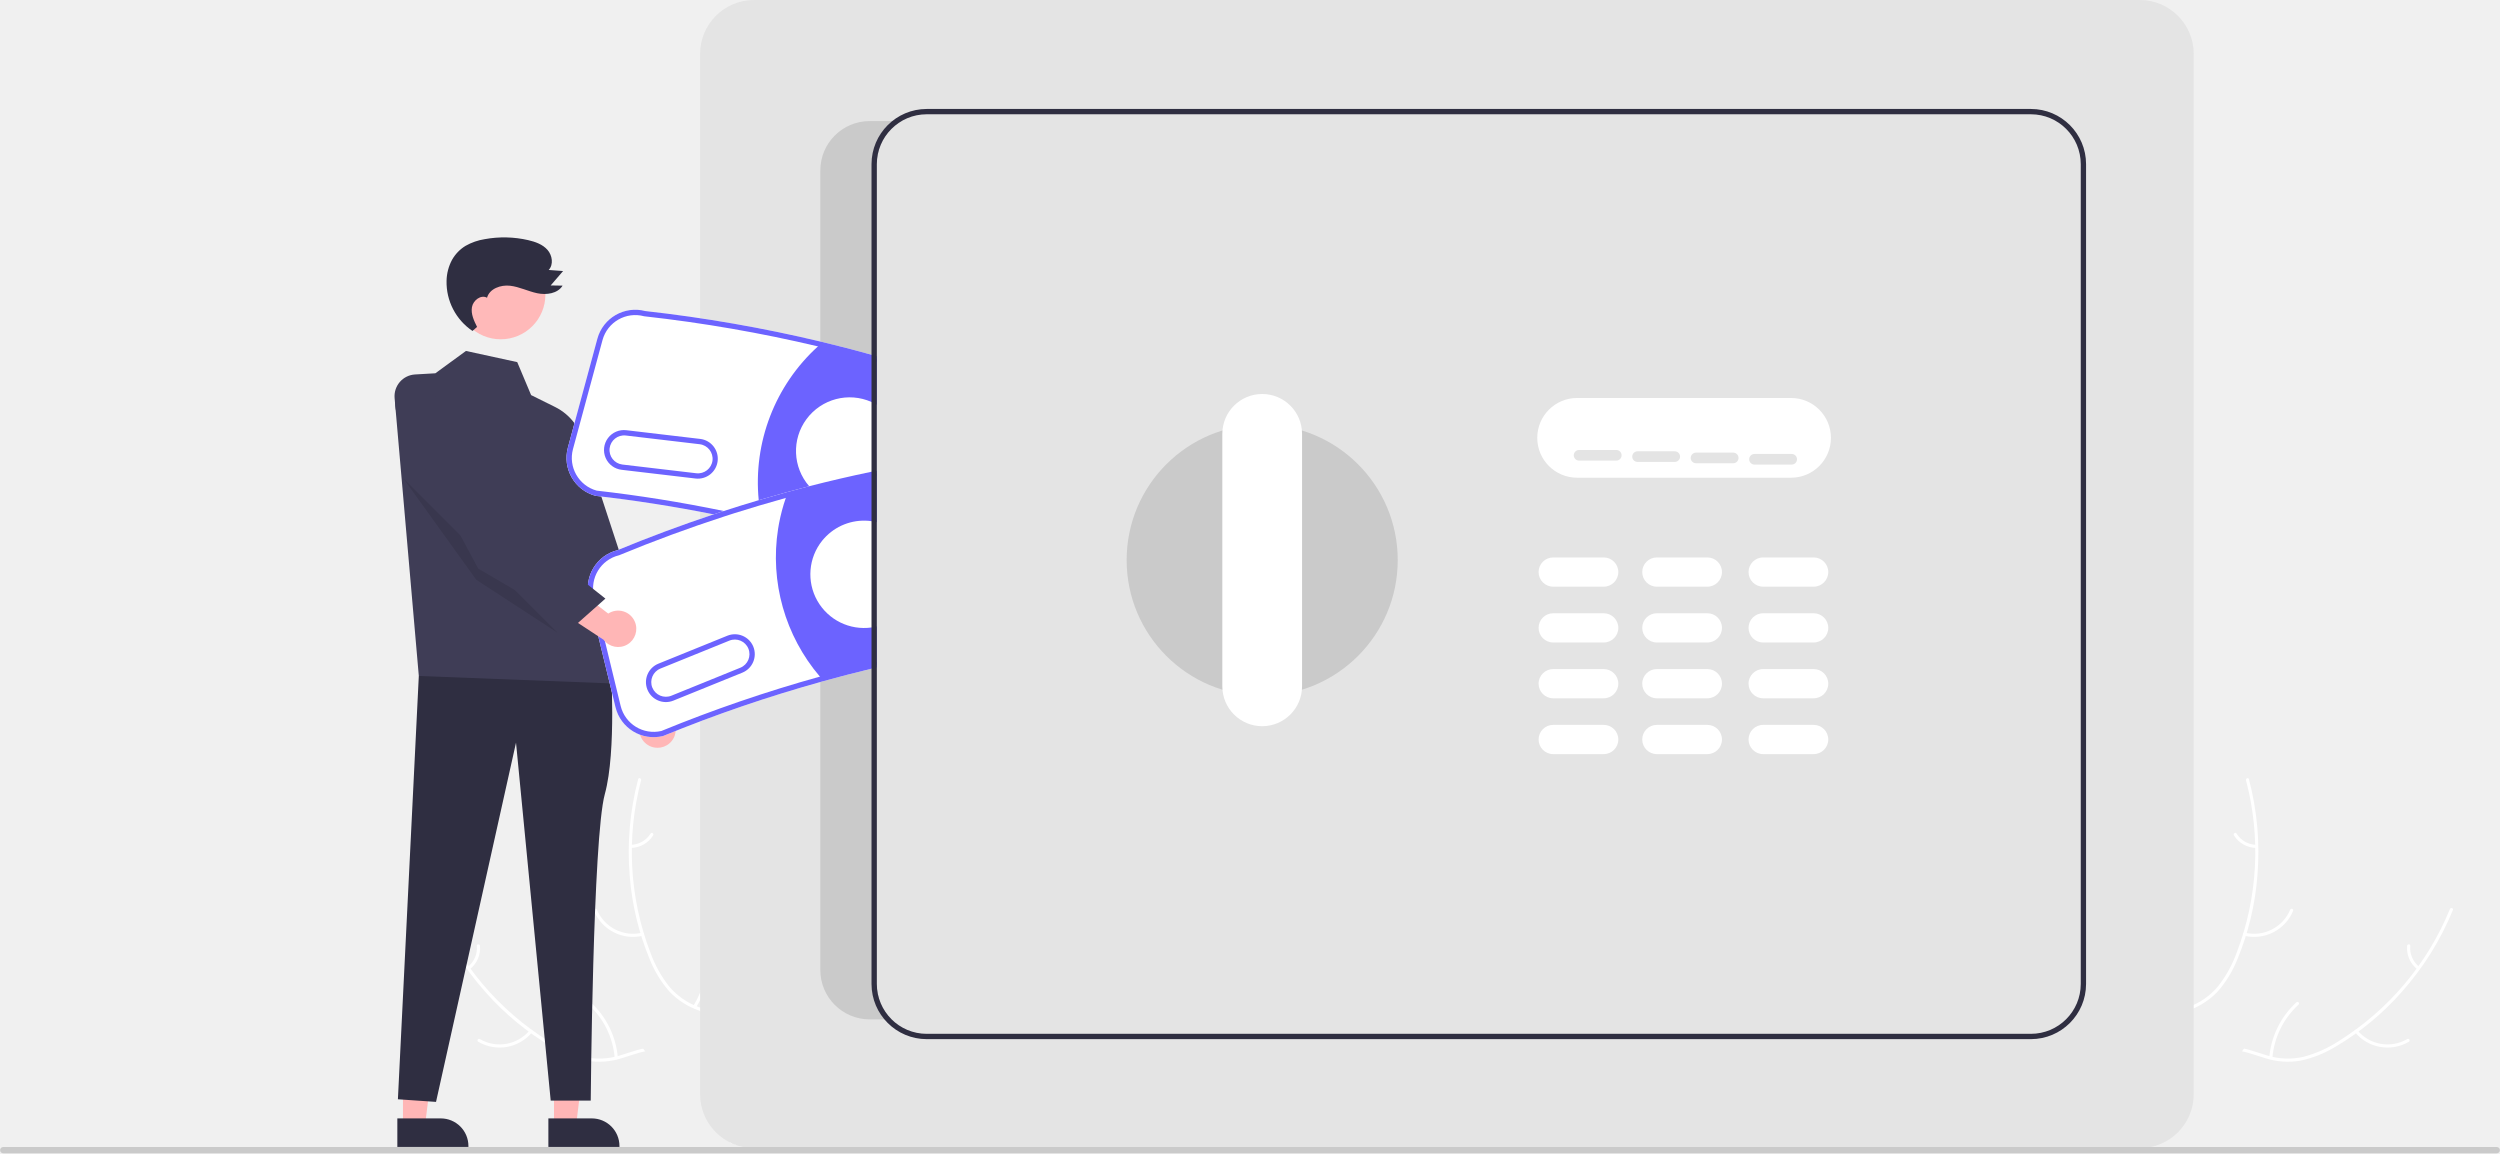
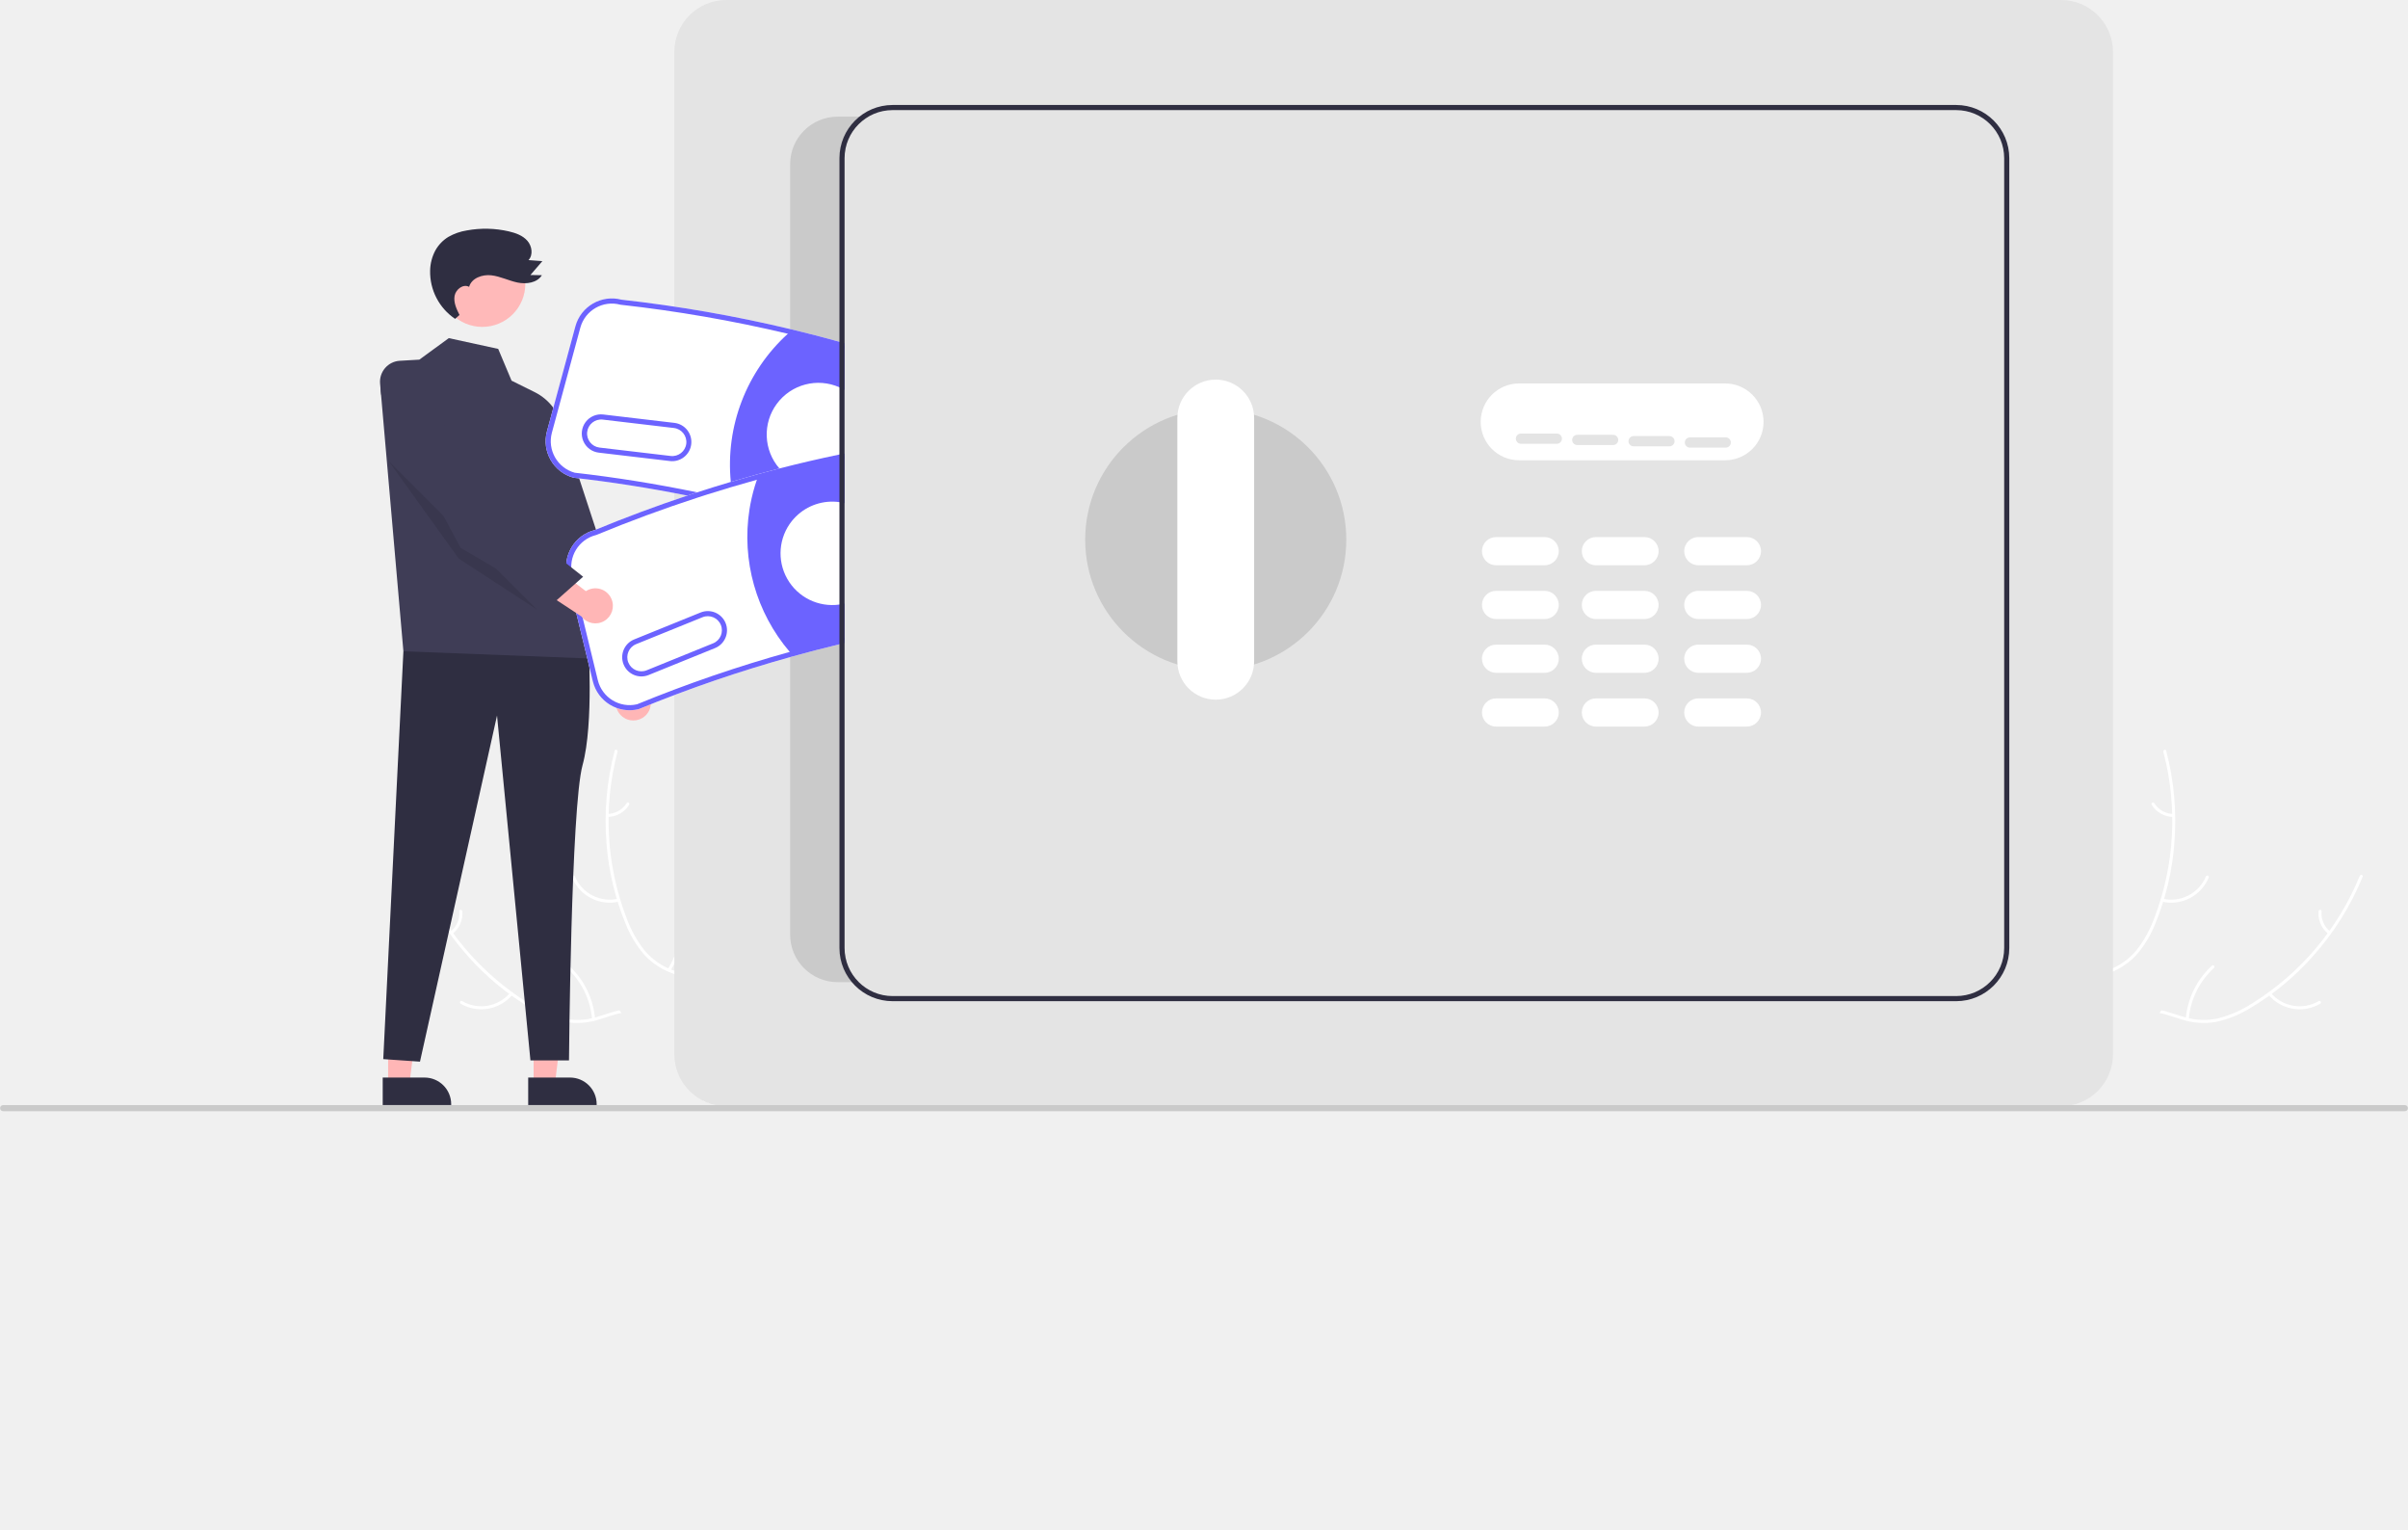
- <svg xmlns="http://www.w3.org/2000/svg" data-name="Layer 1" width="940.675" height="433.962" viewBox="0 0 940.675 433.962">
+ <svg xmlns="http://www.w3.org/2000/svg" data-name="Layer 1" width="940.675" height="597.175" viewBox="0 0 940.675 597.175">
  <path d="M329.153,642.833c-22.523-14.678-38.899-41.062-35.548-67.736a123.863,123.863,0,0,0,76.435,37.278c11.219,1.123,23.814,1.203,31.781,9.181,4.957,4.964,7.064,12.219,7.172,19.234.108,7.015-1.577,13.919-3.252,20.732l.412,1.702C379.287,662.231,351.676,657.511,329.153,642.833Z" transform="translate(-129.6623 -233.0189)" fill="#f0f0f0" />
  <path d="M294.169,575.092a105.87,105.87,0,0,0,42.013,49.777,45.591,45.591,0,0,0,13.057,5.792,26.149,26.149,0,0,0,13.752-.528c4.18-1.223,8.313-2.957,12.718-3.142a16.011,16.011,0,0,1,12.09,5.027c3.962,3.993,6.252,9.171,8.316,14.312,2.292,5.709,4.582,11.675,9.25,15.903.566.512-.262,1.36-.827.848-8.121-7.357-9.015-19.159-15.398-27.694-2.979-3.982-7.175-7.091-12.306-7.223-4.487-.115-8.751,1.67-12.972,2.945a27.903,27.903,0,0,1-13.427,1.017,42.148,42.148,0,0,1-13.232-5.269,102.713,102.713,0,0,1-24.765-20.427A107.747,107.747,0,0,1,293.027,575.407c-.288-.704.857-1.014,1.142-.315Z" transform="translate(-129.6623 -233.0189)" fill="#fff" />
  <path d="M329.878,621.438a15.884,15.884,0,0,1-20.255,3.572c-.657-.387-.085-1.426.572-1.038a14.708,14.708,0,0,0,18.835-3.361c.484-.589,1.329.241.848.827Z" transform="translate(-129.6623 -233.0189)" fill="#fff" />
  <path d="M360.954,631.032a30.615,30.615,0,0,0-9.853-20.018c-.564-.514.264-1.362.827-.848a31.844,31.844,0,0,1,10.211,20.851c.062.761-1.123.772-1.185.015Z" transform="translate(-129.6623 -233.0189)" fill="#fff" />
  <path d="M305.737,596.777a8.991,8.991,0,0,0,3.347-7.848c-.072-.76,1.113-.77,1.185-.015a10.075,10.075,0,0,1-3.683,8.69.612.612,0,0,1-.838.011.595.595,0,0,1-.011-.838Z" transform="translate(-129.6623 -233.0189)" fill="#fff" />
  <path d="M370.433,526.285c.058.473.117.947.184,1.425a118.406,118.406,0,0,0,3.986,18.789c.134.477.278.959.425,1.432a124.827,124.827,0,0,0,21.468,40.635,121.223,121.223,0,0,0,12.53,13.5c6.233,5.766,13.45,11.523,17.3,18.798a20.798,20.798,0,0,1,1.087,2.333l-19.216,39.393c-.089.068-.168.14-.257.208l-.695,1.608c-.248-.199-.501-.411-.748-.61-.144-.115-.284-.239-.428-.353-.095-.079-.189-.159-.279-.225-.032-.026-.063-.053-.086-.075-.09-.066-.167-.137-.248-.199q-2.124-1.77-4.23-3.576c-.009-.004-.009-.004-.014-.018-10.676-9.203-20.678-19.377-28.817-30.746-.245-.342-.499-.688-.735-1.048a115.673,115.673,0,0,1-9.609-16.248,102.262,102.262,0,0,1-4.016-9.536,85.037,85.037,0,0,1-4.997-26.114c-.568-17.768,4.553-35.519,16.475-48.396C369.818,526.931,370.119,526.61,370.433,526.285Z" transform="translate(-129.6623 -233.0189)" fill="#f0f0f0" />
  <path d="M370.89,526.618a105.87,105.87,0,0,0,3.576,65.039,45.591,45.591,0,0,0,6.938,12.486,26.149,26.149,0,0,0,11.298,7.858c4.073,1.54,8.418,2.644,12.046,5.148a16.011,16.011,0,0,1,6.627,11.293c.759,5.573-.529,11.087-1.977,16.435-1.607,5.938-3.371,12.08-2.189,18.267.143.75-1.028.928-1.171.179-2.055-10.763,4.337-20.725,4.379-31.383.019-4.973-1.46-9.982-5.477-13.176-3.513-2.793-7.993-3.935-12.13-5.459a27.903,27.903,0,0,1-11.333-7.272A42.148,42.148,0,0,1,374.083,593.86a102.712,102.712,0,0,1-7.475-31.22,107.747,107.747,0,0,1,3.18-36.459c.194-.735,1.295-.294,1.102.436Z" transform="translate(-129.6623 -233.0189)" fill="#fff" />
  <path d="M371.497,585.122a15.884,15.884,0,0,1-18.323-9.343c-.291-.705.79-1.19,1.082-.484a14.708,14.708,0,0,0,17.062,8.656c.741-.179.916.993.179,1.171Z" transform="translate(-129.6623 -233.0189)" fill="#fff" />
  <path d="M390.534,611.492a30.615,30.615,0,0,0,4.185-21.915c-.14-.75,1.031-.928,1.171-.179a31.844,31.844,0,0,1-4.401,22.796c-.409.645-1.361-.059-.955-.701Z" transform="translate(-129.6623 -233.0189)" fill="#fff" />
  <path d="M367.07,550.896a8.991,8.991,0,0,0,7.397-4.251c.4-.65,1.353.055.955.701a10.075,10.075,0,0,1-8.173,4.721.612.612,0,0,1-.675-.496.595.595,0,0,1,.496-.675Z" transform="translate(-129.6623 -233.0189)" fill="#fff" />
  <path d="M1016.501,642.833c22.523-14.678,38.899-41.062,35.548-67.736a123.863,123.863,0,0,1-76.435,37.278c-11.219,1.123-23.814,1.203-31.781,9.181-4.957,4.964-7.064,12.219-7.172,19.234-.108,7.015,1.577,13.919,3.252,20.732l-.412,1.702C966.366,662.231,993.978,657.511,1016.501,642.833Z" transform="translate(-129.6623 -233.0189)" fill="#f0f0f0" />
  <path d="M1051.484,575.092a105.87,105.87,0,0,1-42.013,49.777,45.591,45.591,0,0,1-13.057,5.792,26.149,26.149,0,0,1-13.752-.528c-4.18-1.223-8.313-2.957-12.718-3.142a16.011,16.011,0,0,0-12.09,5.027c-3.962,3.993-6.252,9.171-8.316,14.312-2.292,5.709-4.582,11.675-9.25,15.903-.566.512.262,1.36.827.848,8.121-7.357,9.015-19.159,15.398-27.694,2.979-3.982,7.175-7.091,12.306-7.223,4.487-.115,8.751,1.67,12.972,2.945a27.902,27.902,0,0,0,13.427,1.017,42.148,42.148,0,0,0,13.232-5.269,102.713,102.713,0,0,0,24.765-20.427,107.747,107.747,0,0,0,19.411-31.025c.288-.704-.857-1.014-1.142-.315Z" transform="translate(-129.6623 -233.0189)" fill="#fff" />
  <path d="M1015.776,621.438a15.884,15.884,0,0,0,20.255,3.572c.657-.387.085-1.426-.572-1.038a14.708,14.708,0,0,1-18.835-3.361c-.484-.589-1.329.241-.848.827Z" transform="translate(-129.6623 -233.0189)" fill="#fff" />
  <path d="M984.699,631.032a30.615,30.615,0,0,1,9.853-20.018c.564-.514-.264-1.362-.827-.848a31.844,31.844,0,0,0-10.211,20.851c-.062.761,1.123.772,1.185.015Z" transform="translate(-129.6623 -233.0189)" fill="#fff" />
  <path d="M1039.917,596.777a8.991,8.991,0,0,1-3.347-7.848c.072-.76-1.113-.77-1.185-.015a10.075,10.075,0,0,0,3.683,8.69.612.612,0,0,0,.838.011.595.595,0,0,0,.011-.838Z" transform="translate(-129.6623 -233.0189)" fill="#fff" />
  <path d="M975.221,526.285c-.058.473-.117.947-.184,1.425a118.407,118.407,0,0,1-3.986,18.789c-.134.477-.278.959-.425,1.432a124.827,124.827,0,0,1-21.468,40.635,121.225,121.225,0,0,1-12.53,13.5c-6.233,5.766-13.45,11.523-17.3,18.798a20.796,20.796,0,0,0-1.087,2.333L937.456,662.59c.089.068.168.14.257.208l.695,1.608c.248-.199.501-.411.748-.61.144-.115.284-.239.428-.353.095-.079.189-.159.28-.225.032-.026.063-.053.086-.075.09-.066.167-.137.248-.199q2.124-1.77,4.23-3.576c.009-.004.009-.004.014-.018,10.676-9.203,20.678-19.377,28.817-30.746.245-.342.499-.688.735-1.048a115.673,115.673,0,0,0,9.609-16.248,102.26,102.26,0,0,0,4.016-9.536,85.036,85.036,0,0,0,4.997-26.114c.568-17.768-4.553-35.519-16.475-48.396C975.836,526.931,975.535,526.61,975.221,526.285Z" transform="translate(-129.6623 -233.0189)" fill="#f0f0f0" />
  <path d="M974.764,526.618a105.87,105.87,0,0,1-3.576,65.039,45.591,45.591,0,0,1-6.938,12.486,26.149,26.149,0,0,1-11.298,7.858c-4.073,1.54-8.418,2.644-12.046,5.148a16.011,16.011,0,0,0-6.627,11.293c-.759,5.573.529,11.087,1.977,16.435,1.607,5.938,3.371,12.08,2.189,18.267-.143.75,1.028.928,1.171.179,2.055-10.763-4.337-20.725-4.379-31.383-.019-4.973,1.46-9.982,5.477-13.176,3.513-2.793,7.993-3.935,12.13-5.459a27.902,27.902,0,0,0,11.333-7.272A42.148,42.148,0,0,0,971.571,593.86a102.712,102.712,0,0,0,7.475-31.22,107.747,107.747,0,0,0-3.18-36.459c-.194-.735-1.295-.294-1.102.436Z" transform="translate(-129.6623 -233.0189)" fill="#fff" />
  <path d="M974.157,585.122A15.884,15.884,0,0,0,992.48,575.779c.291-.705-.79-1.19-1.082-.484a14.708,14.708,0,0,1-17.062,8.656c-.741-.179-.916.993-.179,1.171Z" transform="translate(-129.6623 -233.0189)" fill="#fff" />
  <path d="M955.12,611.492a30.615,30.615,0,0,1-4.185-21.915c.14-.75-1.031-.928-1.171-.179a31.844,31.844,0,0,0,4.401,22.796c.409.645,1.361-.059.955-.701Z" transform="translate(-129.6623 -233.0189)" fill="#fff" />
  <path d="M978.584,550.896a8.991,8.991,0,0,1-7.397-4.251c-.4-.65-1.353.055-.955.701a10.075,10.075,0,0,0,8.173,4.721.612.612,0,0,0,.675-.496.595.595,0,0,0-.496-.675Z" transform="translate(-129.6623 -233.0189)" fill="#fff" />
  <path d="M373.514,513.394a6.803,6.803,0,0,1-1.614-10.306l-11.981-20.999,12.537.81,9.455,19.817A6.84,6.84,0,0,1,373.514,513.394Z" transform="translate(-129.6623 -233.0189)" fill="#ffb6b6" />
  <polygon points="151.623 423.528 159.918 423.528 163.864 391.535 151.622 391.536 151.623 423.528" fill="#ffb6b6" />
  <path d="M279.17,653.839l16.335-.001h.001A10.41,10.41,0,0,1,305.915,664.248v.338l-26.745.001Z" transform="translate(-129.6623 -233.0189)" fill="#2f2e41" />
  <polygon points="208.454 423.528 216.748 423.528 220.694 391.535 208.452 391.536 208.454 423.528" fill="#ffb6b6" />
  <path d="M336,653.839l16.335-.001h.001a10.41,10.41,0,0,1,10.41,10.41v.338l-26.745.001Z" transform="translate(-129.6623 -233.0189)" fill="#2f2e41" />
  <path d="M359.444,482.991s2.281,32.489-2.212,48.851-5.296,115.312-5.296,115.312H336.876l-13.054-134.691L293.727,647.629l-14.346-.986,7.867-159.275Z" transform="translate(-129.6623 -233.0189)" fill="#2f2e41" />
  <path d="M293.473,373.473l11.514-8.402,19.293,4.201,5.223,12.409,8.999,4.462a20.399,20.399,0,0,1,11.127,15.352l12.856,88.78-75.236-2.908-9.108-104.556a8.197,8.197,0,0,1,7.69-8.894Z" transform="translate(-129.6623 -233.0189)" fill="#3f3d56" />
  <polygon points="213.6 160.059 220.549 169.426 250.815 261.738 236.628 267.418 213.911 224.403 213.6 160.059" fill="#3f3d56" />
  <circle cx="188.411" cy="110.861" r="16.804" fill="#ffb9b9" />
  <polygon points="151.778 179.997 179.2 218.137 209.852 238.125 151.778 179.997" opacity="0.1" />
  <path d="M309.168,356.028c-1.169-2.334-2.371-4.874-1.925-7.445s3.398-4.812,5.675-3.537c.945-3.415,5.128-4.91,8.649-4.515s6.764,2.093,10.231,2.822,7.678.151,9.553-2.856l-4.484-.078,4.669-5.416-5.413-.405c1.875-2.023,1.377-5.461-.438-7.538s-4.569-3.06-7.257-3.682a40.428,40.428,0,0,0-16.342-.376A21.245,21.245,0,0,0,304.826,325.528a14.445,14.445,0,0,0-5.076,5.264,17.377,17.377,0,0,0-2.062,7.919,22.145,22.145,0,0,0,9.757,18.837" transform="translate(-129.6623 -233.0189)" fill="#2f2e41" />
  <path d="M934.835,665.019H413.347a20.279,20.279,0,0,1-20.256-20.256V253.275a20.279,20.279,0,0,1,20.256-20.256H934.835a20.279,20.279,0,0,1,20.256,20.256V644.763A20.279,20.279,0,0,1,934.835,665.019Z" transform="translate(-129.6623 -233.0189)" fill="#e4e4e4" />
  <path d="M803.587,412.769H723.086a15,15,0,0,1,0-30h80.5a15,15,0,0,1,0,30Z" transform="translate(-129.6623 -233.0189)" fill="#fff" />
  <path d="M733.087,453.769h-19a5.5,5.5,0,0,1,0-11h19a5.5,5.5,0,0,1,0,11Z" transform="translate(-129.6623 -233.0189)" fill="#fff" />
  <path d="M812.087,453.769h-19a5.5,5.5,0,0,1,0-11h19a5.5,5.5,0,0,1,0,11Z" transform="translate(-129.6623 -233.0189)" fill="#fff" />
  <path d="M772.087,453.769h-19a5.5,5.5,0,0,1,0-11h19a5.5,5.5,0,0,1,0,11Z" transform="translate(-129.6623 -233.0189)" fill="#fff" />
  <path d="M733.087,474.769h-19a5.5,5.5,0,0,1,0-11h19a5.5,5.5,0,0,1,0,11Z" transform="translate(-129.6623 -233.0189)" fill="#fff" />
  <path d="M812.087,474.769h-19a5.5,5.5,0,0,1,0-11h19a5.5,5.5,0,0,1,0,11Z" transform="translate(-129.6623 -233.0189)" fill="#fff" />
  <path d="M772.087,474.769h-19a5.5,5.5,0,0,1,0-11h19a5.5,5.5,0,0,1,0,11Z" transform="translate(-129.6623 -233.0189)" fill="#fff" />
  <path d="M733.087,495.769h-19a5.5,5.5,0,0,1,0-11h19a5.5,5.5,0,0,1,0,11Z" transform="translate(-129.6623 -233.0189)" fill="#fff" />
  <path d="M812.087,495.769h-19a5.5,5.5,0,0,1,0-11h19a5.5,5.5,0,0,1,0,11Z" transform="translate(-129.6623 -233.0189)" fill="#fff" />
  <path d="M772.087,495.769h-19a5.5,5.5,0,0,1,0-11h19a5.5,5.5,0,0,1,0,11Z" transform="translate(-129.6623 -233.0189)" fill="#fff" />
  <path d="M733.087,516.769h-19a5.5,5.5,0,0,1,0-11h19a5.5,5.5,0,1,1,0,11Z" transform="translate(-129.6623 -233.0189)" fill="#fff" />
  <path d="M812.087,516.769h-19a5.5,5.5,0,0,1,0-11h19a5.5,5.5,0,1,1,0,11Z" transform="translate(-129.6623 -233.0189)" fill="#fff" />
  <path d="M772.087,516.769h-19a5.5,5.5,0,0,1,0-11h19a5.5,5.5,0,1,1,0,11Z" transform="translate(-129.6623 -233.0189)" fill="#fff" />
  <circle cx="474.924" cy="210.75" r="51" fill="#cacaca" />
  <path d="M604.587,506.269a15.017,15.017,0,0,1-15-15v-95a15,15,0,1,1,30,0v95A15.017,15.017,0,0,1,604.587,506.269Z" transform="translate(-129.6623 -233.0189)" fill="#fff" />
  <path d="M737.823,406.328h-14a2,2,0,0,1,0-4h14a2,2,0,1,1,0,4Z" transform="translate(-129.6623 -233.0189)" fill="#e4e4e4" />
  <path d="M759.823,406.828h-14a2,2,0,0,1,0-4h14a2,2,0,1,1,0,4Z" transform="translate(-129.6623 -233.0189)" fill="#e4e4e4" />
  <path d="M781.823,407.328h-14a2,2,0,0,1,0-4h14a2,2,0,1,1,0,4Z" transform="translate(-129.6623 -233.0189)" fill="#e4e4e4" />
  <path d="M803.823,407.828h-14a2,2,0,0,1,0-4h14a2,2,0,1,1,0,4Z" transform="translate(-129.6623 -233.0189)" fill="#e4e4e4" />
  <path d="M459.587,603.268a18.693,18.693,0,0,0,5.56,13.31h-8.261a18.559,18.559,0,0,1-18.559-18.559V297.137a18.559,18.559,0,0,1,18.559-18.559h12.021a18.744,18.744,0,0,0-9.32,16.2Z" transform="translate(-129.6623 -233.0189)" fill="#cacaca" />
  <path d="M1069.147,666.981H130.853a1.191,1.191,0,0,1,0-2.381h938.294a1.191,1.191,0,0,1,0,2.381Z" transform="translate(-129.6623 -233.0189)" fill="#cacaca" />
  <path d="M457.587,366.498q-9.48-2.655-19.03-4.92a543.559,543.559,0,0,0-66.09-11.52,14.785,14.785,0,0,0-18.03,10.41l-11.11,41a14.777,14.777,0,0,0,10.39,18.11l.15.03c14.7,1.67,29.54,3.99,44.3,6.95,1.32.26,2.63.53,3.95.81q7.095,1.47,14.15,3.14c2.06.48,4.11.98,6.17,1.49q8.31,2.07,16.63,4.41,9.255,2.61,18.52,5.57c.67.2,1.34.41,2,.63v-75.54C458.927,366.868,458.257,366.678,457.587,366.498Z" transform="translate(-129.6623 -233.0189)" fill="#fff" />
  <path d="M457.587,366.498q-9.48-2.655-19.03-4.92a543.559,543.559,0,0,0-66.09-11.52,14.785,14.785,0,0,0-18.03,10.41l-11.11,41a14.777,14.777,0,0,0,10.39,18.11l.15.03c14.7,1.67,29.54,3.99,44.3,6.95,1.32.26,2.63.53,3.95.81q7.095,1.47,14.15,3.14c2.06.48,4.11.98,6.17,1.49q8.31,2.07,16.63,4.41,9.255,2.61,18.52,5.57c.67.2,1.34.41,2,.63v-2.11c-.67-.21-1.34-.42-2-.63q-8.52-2.715-17.02-5.11-3.18-.915-6.36-1.77-5.73-1.545-11.43-2.96-3.03-.765-6.05-1.47c-.15-.04-.31-.07-.46-.11q-5.145-1.215-10.31-2.32c-1.32-.28-2.64-.56-3.96-.83-15.92-3.3-31.96-5.87-47.83-7.67a12.777,12.777,0,0,1-8.91-15.63l11.11-41.01a12.767,12.767,0,0,1,15.65-8.97l.15.02a541.782,541.782,0,0,1,65.26,11.32c.22.06.44.11.66.16q9.781,2.34,19.5,5.06c.66.18,1.33.37,2,.57v-2.08C458.927,366.868,458.257,366.678,457.587,366.498Z" transform="translate(-129.6623 -233.0189)" fill="#6c63ff" />
  <path d="M459.587,368.108v73.44c-.67-.22-1.33-.43-2-.64q-8.865-2.835-17.79-5.34-8.566-2.43-17.19-4.57c-2.04-.5-4.07-.99-6.11-1.47-.08-.36-.16-.72-.23-1.08-.37-1.72-.66-3.46-.88-5.21-.1-.67-.17-1.34-.24-2.02a69.067,69.067,0,0,1,22.28-57.86c.29-.28.59-.55.89-.81q9.69,2.31,19.27,5C458.257,367.718,458.927,367.908,459.587,368.108Z" transform="translate(-129.6623 -233.0189)" fill="#6c63ff" />
  <path d="M393.177,398.178l-27.81-3.28a7.502,7.502,0,1,0-1.76,14.9l27.81,3.28a7.502,7.502,0,0,0,1.76-14.9Zm4.58,8.1a5.506,5.506,0,0,1-6.11,4.81l-27.81-3.28a5.498,5.498,0,0,1,1.29-10.92l27.81,3.28A5.52,5.52,0,0,1,397.757,406.278Z" transform="translate(-129.6623 -233.0189)" fill="#6c63ff" />
  <path d="M459.587,385.308v34.83a16.298,16.298,0,0,1-2,1.02,20.168,20.168,0,0,1-21.84-3.54c-.28-.25-.56-.52-.83-.8-.27-.27-.53-.56-.78-.85a20.186,20.186,0,0,1,23.45-31.69A20.895,20.895,0,0,1,459.587,385.308Z" transform="translate(-129.6623 -233.0189)" fill="#fff" />
  <path d="M457.587,410.518q-11.804,2.46-23.45,5.45-4.35,1.11-8.67,2.3-5.16,1.425-10.32,2.95-6.584,1.95-13.15,4.08c-1.27.42-2.55.84-3.83,1.26-12.17,4.06-24.26,8.56-36.15,13.47a14.787,14.787,0,0,0-10.79,17.81l10.03,41.28a14.779,14.779,0,0,0,17.83,10.86l.14-.05a533.852,533.852,0,0,1,59.93-20.52q9.12-2.535,18.43-4.78c.67-.16,1.33-.32,2-.47v-74.05C458.917,410.228,458.257,410.368,457.587,410.518Z" transform="translate(-129.6623 -233.0189)" fill="#fff" />
  <path d="M457.587,410.518q-11.804,2.46-23.45,5.45-4.35,1.11-8.67,2.3-5.16,1.425-10.32,2.95-6.584,1.95-13.15,4.08c-1.27.42-2.55.84-3.83,1.26-12.17,4.06-24.26,8.56-36.15,13.47a14.787,14.787,0,0,0-10.79,17.81l10.03,41.28a14.779,14.779,0,0,0,17.83,10.86l.14-.05a533.852,533.852,0,0,1,59.93-20.52q9.12-2.535,18.43-4.78c.67-.16,1.33-.32,2-.47v-2.06c-.67.16-1.33.32-2,.48-.5.12-1.01.24-1.51.36q-8.82,2.145-17.45,4.54c-.15.04-.31.09-.46.13a533.386,533.386,0,0,0-59.63,20.45,12.788,12.788,0,0,1-15.34-9.41l-10.02-41.28a12.772,12.772,0,0,1,9.38-15.41l.15-.05c12.95-5.36,26.13-10.22,39.41-14.54,1.28-.42,2.56-.83,3.84-1.24q4.71-1.485,9.43-2.89,4.98-1.485,9.95-2.86.33-.09.66-.18,4.86-1.335,9.75-2.58,10.845-2.76,21.84-5.07c.66-.14,1.33-.28,2-.41v-2.03C458.917,410.228,458.257,410.368,457.587,410.518Z" transform="translate(-129.6623 -233.0189)" fill="#6c63ff" />
  <path d="M459.587,411.118v72.01c-.66.15-1.33.3-2,.46q-9.39,2.28-18.7,4.86-.375-.42-.72-.84a69.12,69.12,0,0,1-15.73-55.61c.05-.33.11-.67.17-1,.05-.32.11-.65.17-.97a68.508,68.508,0,0,1,2.56-9.65c.13-.38.26-.76.4-1.14q4.575-1.26,9.18-2.42,11.265-2.91,22.67-5.29C458.247,411.378,458.917,411.248,459.587,411.118Z" transform="translate(-129.6623 -233.0189)" fill="#6c63ff" />
  <path d="M413.117,476.348a7.509,7.509,0,0,0-9.77-4.13l-25.95,10.52a7.5,7.5,0,0,0,5.64,13.9l25.95-10.52A7.517,7.517,0,0,0,413.117,476.348Zm-4.88,7.91-25.95,10.53a5.504,5.504,0,0,1-4.14-10.2l25.95-10.52a5.499,5.499,0,1,1,4.14,10.19Z" transform="translate(-129.6623 -233.0189)" fill="#6c63ff" />
  <path d="M459.587,429.508v39.21a19.611,19.611,0,0,1-2,.4,20.205,20.205,0,0,1-18.52-32.71c.23-.29.47-.57.73-.84.24-.28.5-.55.77-.81a20.197,20.197,0,0,1,17.02-5.64A17.2,17.2,0,0,1,459.587,429.508Z" transform="translate(-129.6623 -233.0189)" fill="#fff" />
  <path d="M457.587,361.288v99.81c.67-.22,1.34-.43,2-.63v-98.27C458.917,361.888,458.257,361.588,457.587,361.288Zm0,0v99.81c.67-.22,1.34-.43,2-.63v-98.27C458.917,361.888,458.257,361.588,457.587,361.288Zm0,0v99.81c.67-.22,1.34-.43,2-.63v-98.27C458.917,361.888,458.257,361.588,457.587,361.288Zm0,7.29v115.01c.67-.16,1.34-.31,2-.46v-113.98C458.917,368.948,458.247,368.758,457.587,368.578Zm0,0v115.01c.67-.16,1.34-.31,2-.46v-113.98C458.917,368.948,458.247,368.758,457.587,368.578Zm0,0v115.01c.67-.16,1.34-.31,2-.46v-113.98C458.917,368.948,458.247,368.758,457.587,368.578Zm0,0v115.01c.67-.16,1.34-.31,2-.46v-113.98C458.917,368.948,458.247,368.758,457.587,368.578Zm0,0v116.05c.67-.16,1.33-.32,2-.47v-115.01C458.917,368.948,458.247,368.758,457.587,368.578Zm436.25-94.56H478.347a20.795,20.795,0,0,0-20.76,20.76v308.49a20.785,20.785,0,0,0,20.76,20.75H893.837a20.775,20.775,0,0,0,20.75-20.75v-308.49A20.777,20.777,0,0,0,893.837,274.018Zm18.75,329.25a18.769,18.769,0,0,1-18.75,18.75H478.347a18.778,18.778,0,0,1-18.76-18.75v-308.49a18.788,18.788,0,0,1,18.76-18.76H893.837a18.772,18.772,0,0,1,18.75,18.76Zm-455-234.69v114c.67-.16,1.33-.32,2-.48v-112.95C458.917,368.948,458.247,368.758,457.587,368.578Zm0,0v115.01c.67-.16,1.34-.31,2-.46v-113.98C458.917,368.948,458.247,368.758,457.587,368.578Zm0,0v115.01c.67-.16,1.34-.31,2-.46v-113.98C458.917,368.948,458.247,368.758,457.587,368.578Zm0,0v115.01c.67-.16,1.34-.31,2-.46v-113.98C458.917,368.948,458.247,368.758,457.587,368.578Zm0-7.29v99.81c.67-.22,1.34-.43,2-.63v-98.27C458.917,361.888,458.257,361.588,457.587,361.288Zm0,0v99.81c.67-.22,1.34-.43,2-.63v-98.27C458.917,361.888,458.257,361.588,457.587,361.288Z" transform="translate(-129.6623 -233.0189)" fill="#2f2e41" />
  <path d="M368.513,466.893a6.803,6.803,0,0,0-9.99-3.003l-19.171-14.73L338.446,461.69l18.344,12.067a6.84,6.84,0,0,0,11.723-6.864Z" transform="translate(-129.6623 -233.0189)" fill="#ffb6b6" />
  <path d="M291.262,377.995l-6.308-2.981s-10.163,2.859-5.225,16.297l29.879,55.664,36.479,21.357,11.372-10.077-36.505-28.884Z" transform="translate(-129.6623 -233.0189)" fill="#3f3d56" />
</svg>
